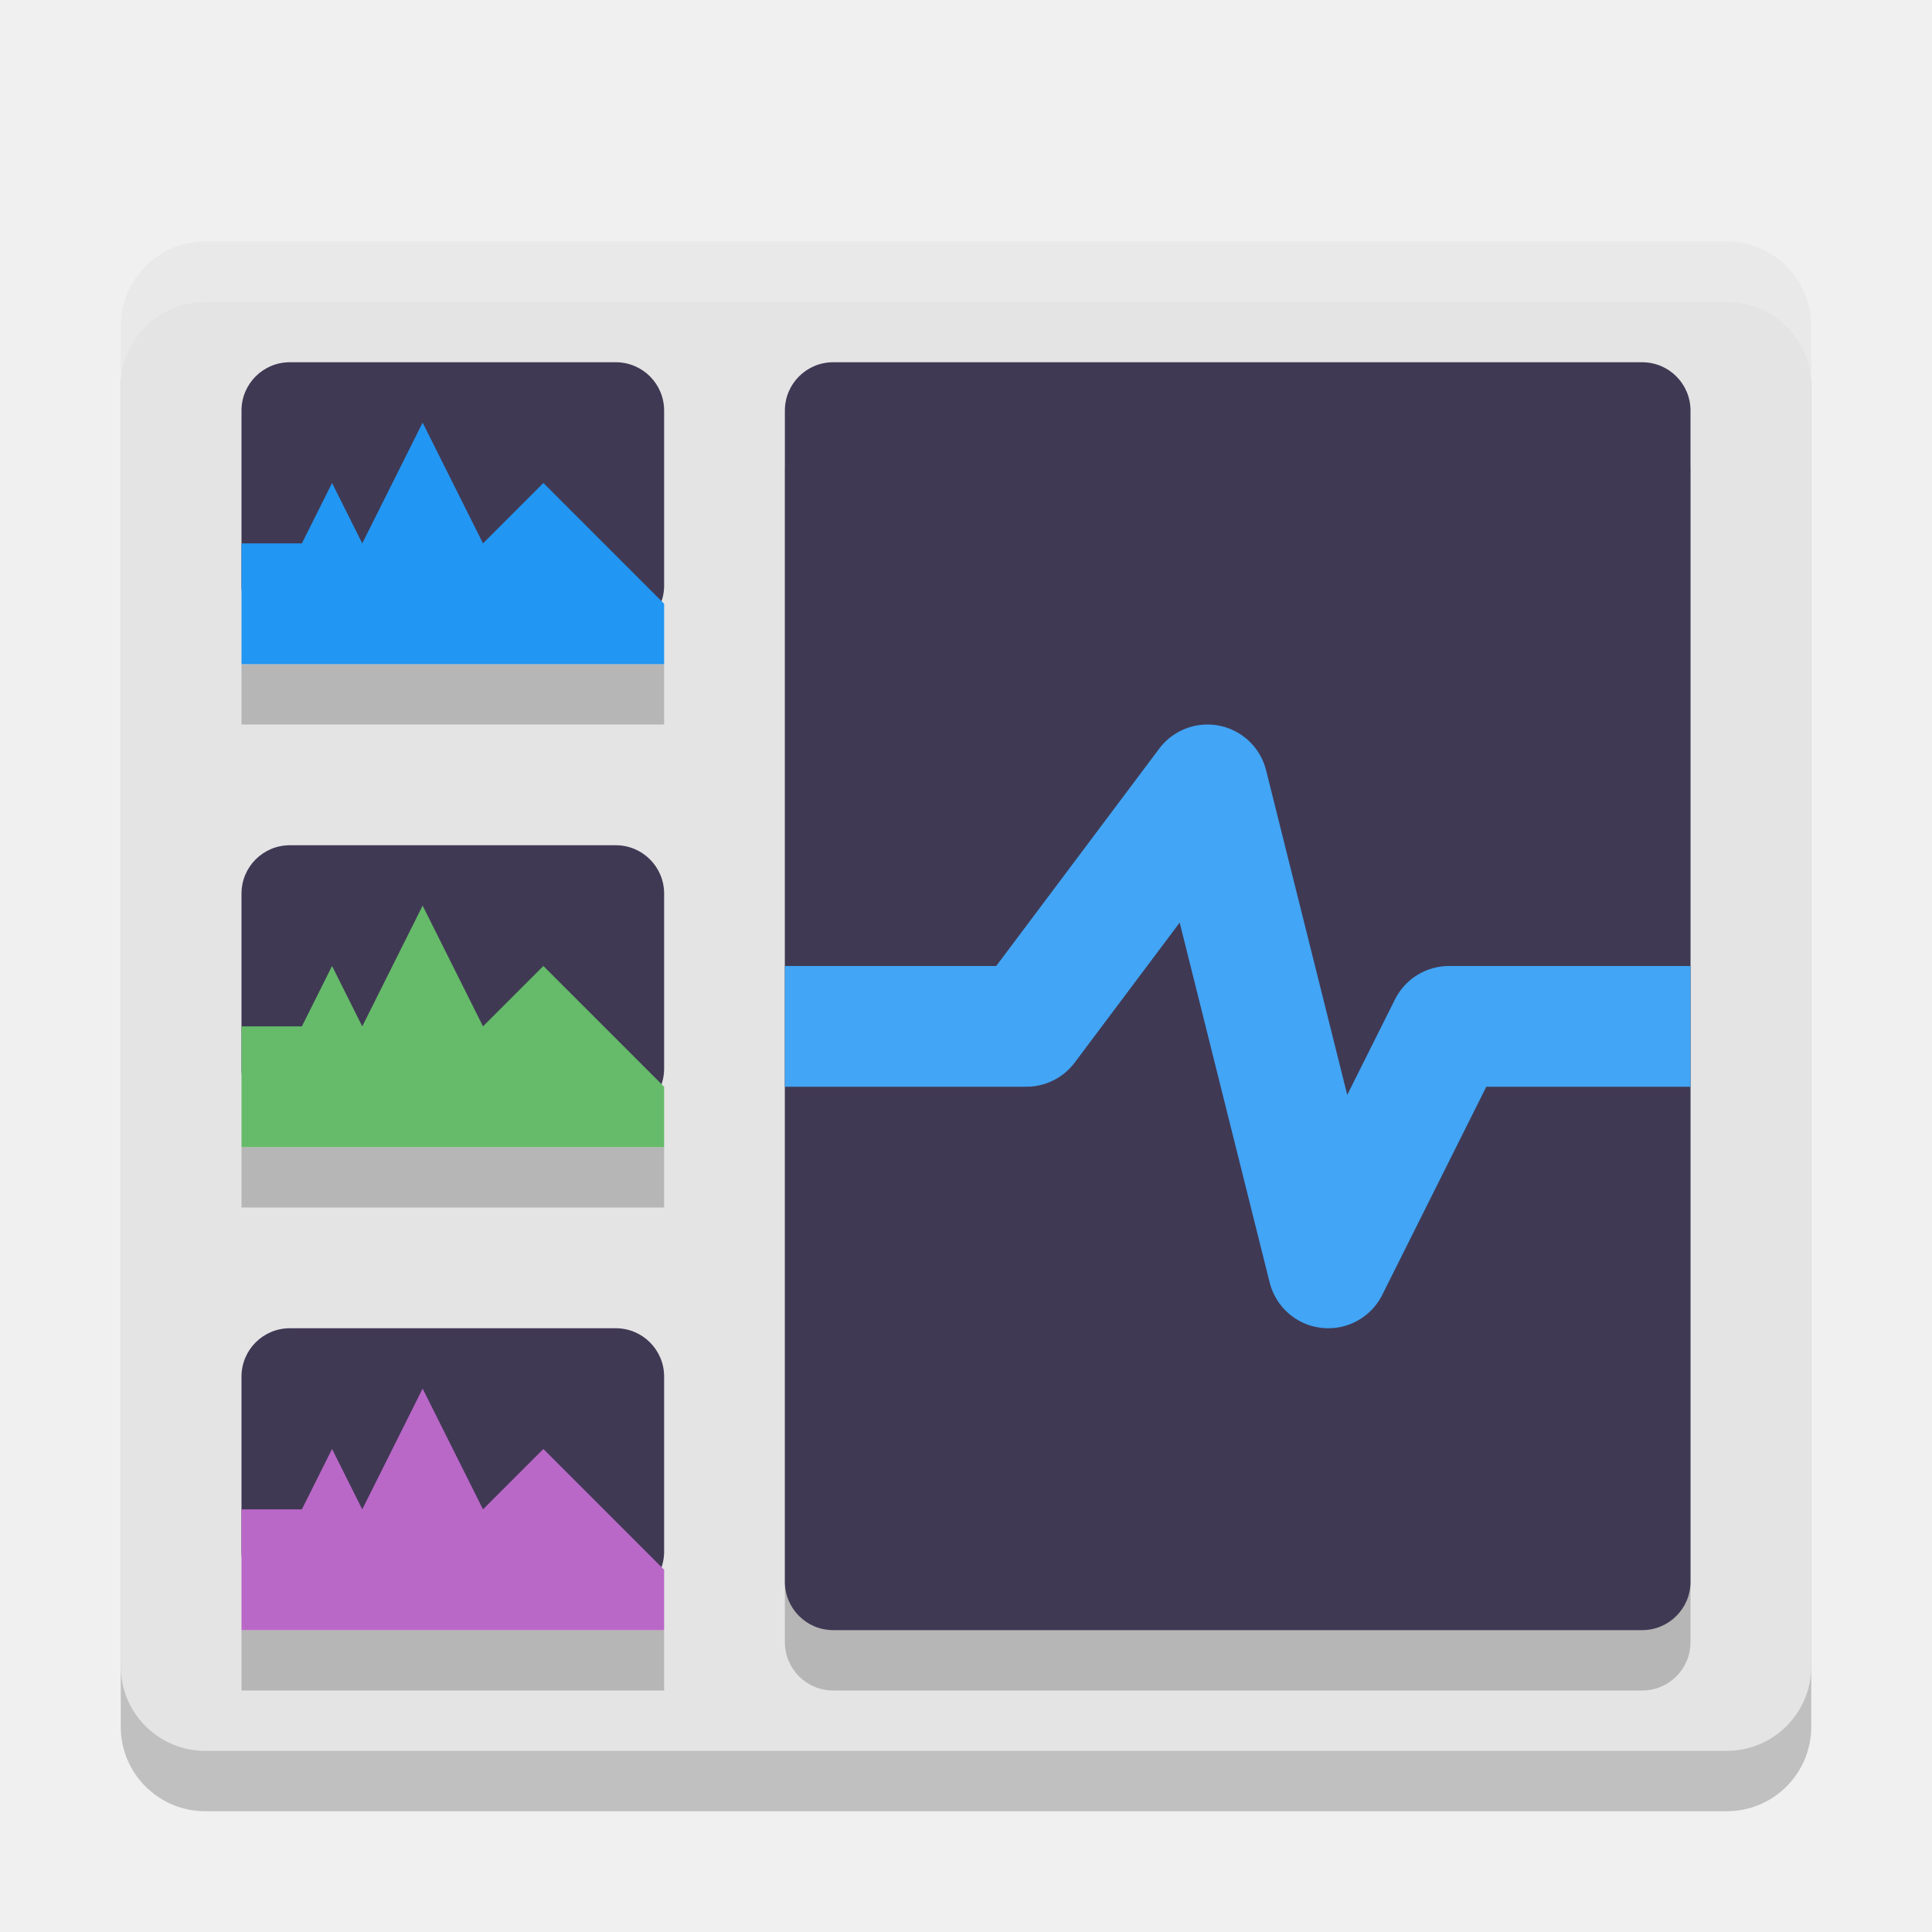
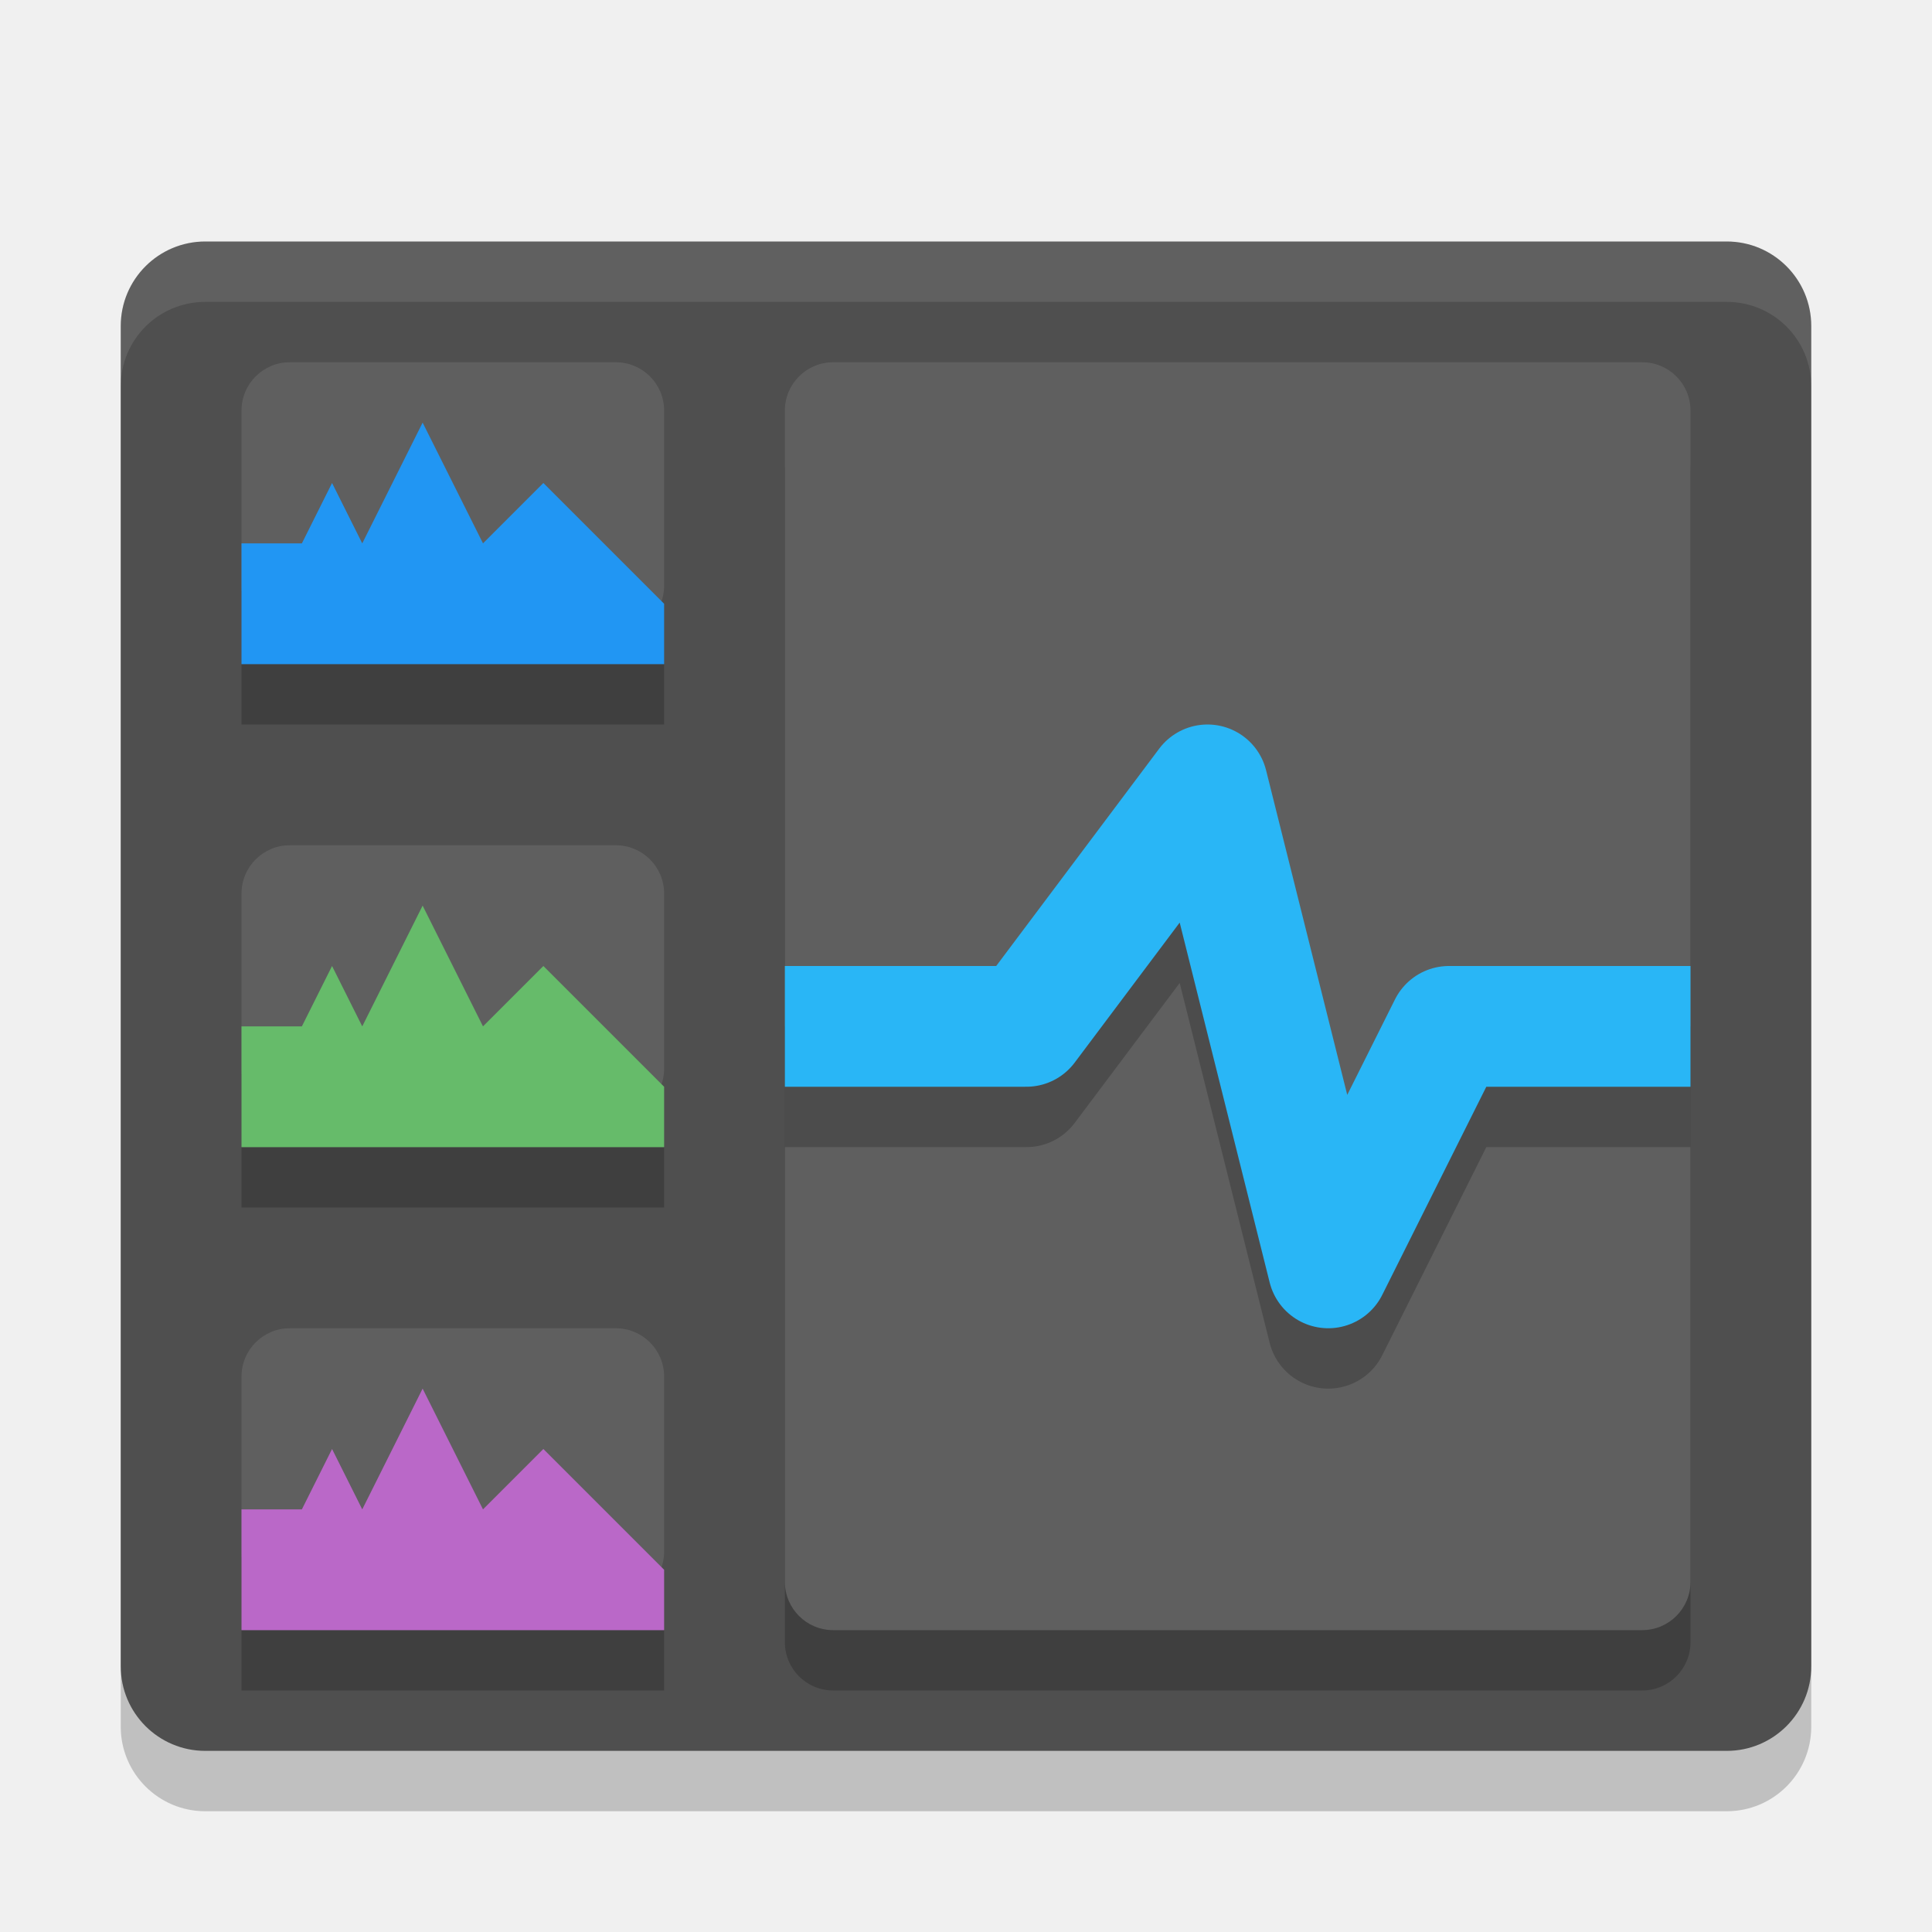
<svg xmlns="http://www.w3.org/2000/svg" width="32" height="32" version="1.1">
  <rect style="opacity:0.2" width="28" height="25" x="2" y="5" rx="1.4" ry="1.4" />
-   <rect style="fill:#e4e4e4" width="28" height="25" x="2" y="4" rx="1.4" ry="1.4" />
-   <path style="opacity:0.2;fill:#ffffff" d="M 3.4 4 C 2.625 4 2 4.625 2 5.4 L 2 6.4 C 2 5.625 2.625 5 3.4 5 L 28.6 5 C 29.375 5 30 5.625 30 6.4 L 30 5.4 C 30 4.625 29.375 4 28.6 4 L 3.4 4 z" />
+   <rect style="fill:#4f4f4f" width="28" height="25" x="2" y="4" rx="1.4" ry="1.4" />
+   <path style="opacity:0.1;fill:#ffffff" d="M 3.4 4 C 2.625 4 2 4.625 2 5.4 L 2 6.4 C 2 5.625 2.625 5 3.4 5 L 28.6 5 C 29.375 5 30 5.625 30 6.4 L 30 5.4 C 30 4.625 29.375 4 28.6 4 L 3.4 4 z" />
  <rect style="opacity:0.2" width="15" height="21" x="13" y="7" rx=".8" ry=".8" />
  <rect style="opacity:0.2" width="7" height="1" x="4" y="11" />
  <rect style="opacity:0.2" width="7" height="1" x="4" y="19" />
  <rect style="opacity:0.2" width="7" height="1" x="4" y="27" />
-   <rect style="fill:#403954" width="15" height="21" x="13" y="6" rx=".8" ry=".8" />
-   <path style="fill:none;stroke:#42a5f5;stroke-width:2;stroke-linejoin:round" d="M 13,17 H 17 L 20,13 22,21 24,17 H 28" />
-   <rect style="fill:#403954" width="7" height="4.5" x="4" y="6" rx=".8" ry=".8" />
+   <rect style="fill:#5f5f5f" width="15" height="21" x="13" y="6" rx=".8" ry=".8" />
+   <path style="fill:none;stroke:#000000;stroke-width:2;stroke-linejoin:round;opacity:0.2" d="M 13,18 H 17 L 20,14 22,22 24,18 H 28" />
+   <path style="fill:none;stroke:#29b6f6;stroke-width:2;stroke-linejoin:round" d="M 13,17 H 17 L 20,13 22,21 24,17 H 28" />
+   <rect style="fill:#5f5f5f" width="7" height="4.5" x="4" y="6" rx=".8" ry=".8" />
  <path style="fill:#2196f3" d="M 4,11 H 11 V 10 L 9,8 8,9 7,7 6,9 5.5,8 5,9 H 4 Z" />
-   <rect style="fill:#403954" width="7" height="4.5" x="4" y="14" rx=".8" ry=".8" />
+   <rect style="fill:#5f5f5f" width="7" height="4.5" x="4" y="14" rx=".8" ry=".8" />
  <path style="fill:#66bb6a" d="M 4,19 H 11 V 18 L 9,16 8,17 7,15 6,17 5.5,16 5,17 H 4 Z" />
-   <rect style="fill:#403954" width="7" height="4.5" x="4" y="22" rx=".8" ry=".8" />
+   <rect style="fill:#5f5f5f" width="7" height="4.5" x="4" y="22" rx=".8" ry=".8" />
  <path style="fill:#ba68c8" d="M 4,27 H 11 V 26 L 9,24 8,25 7,23 6,25 5.5,24 5,25 H 4 Z" />
</svg>
